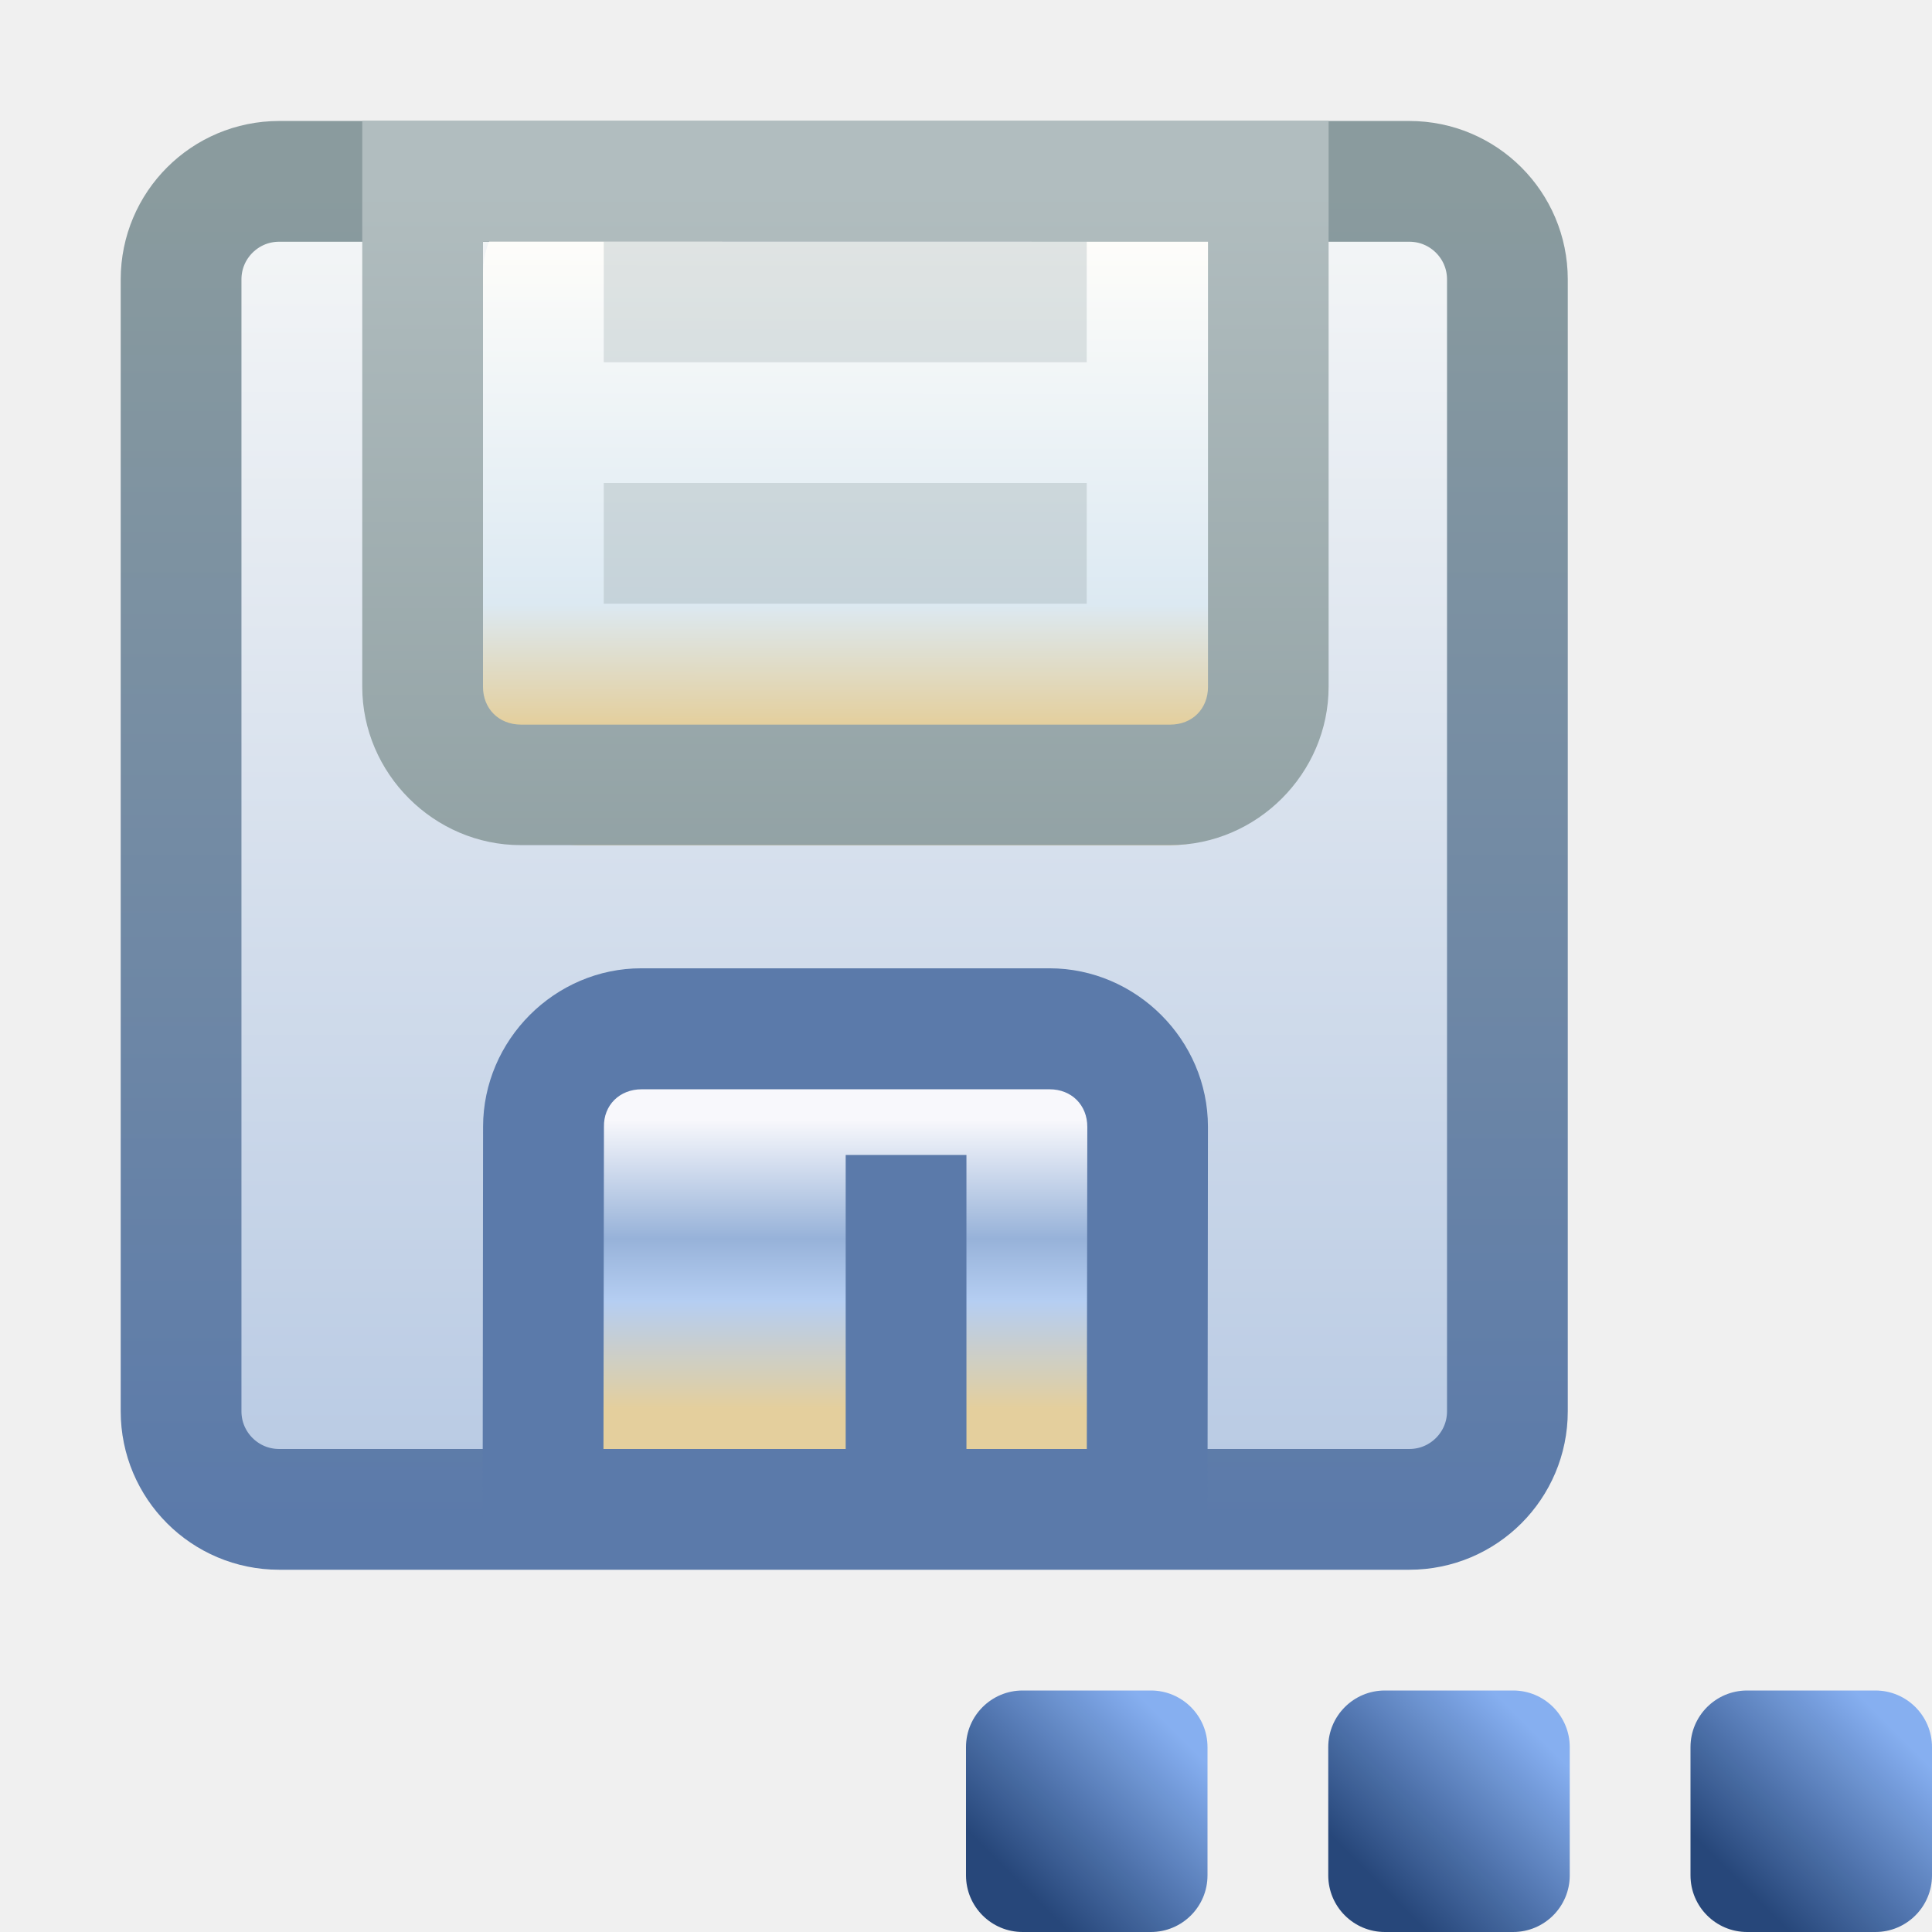
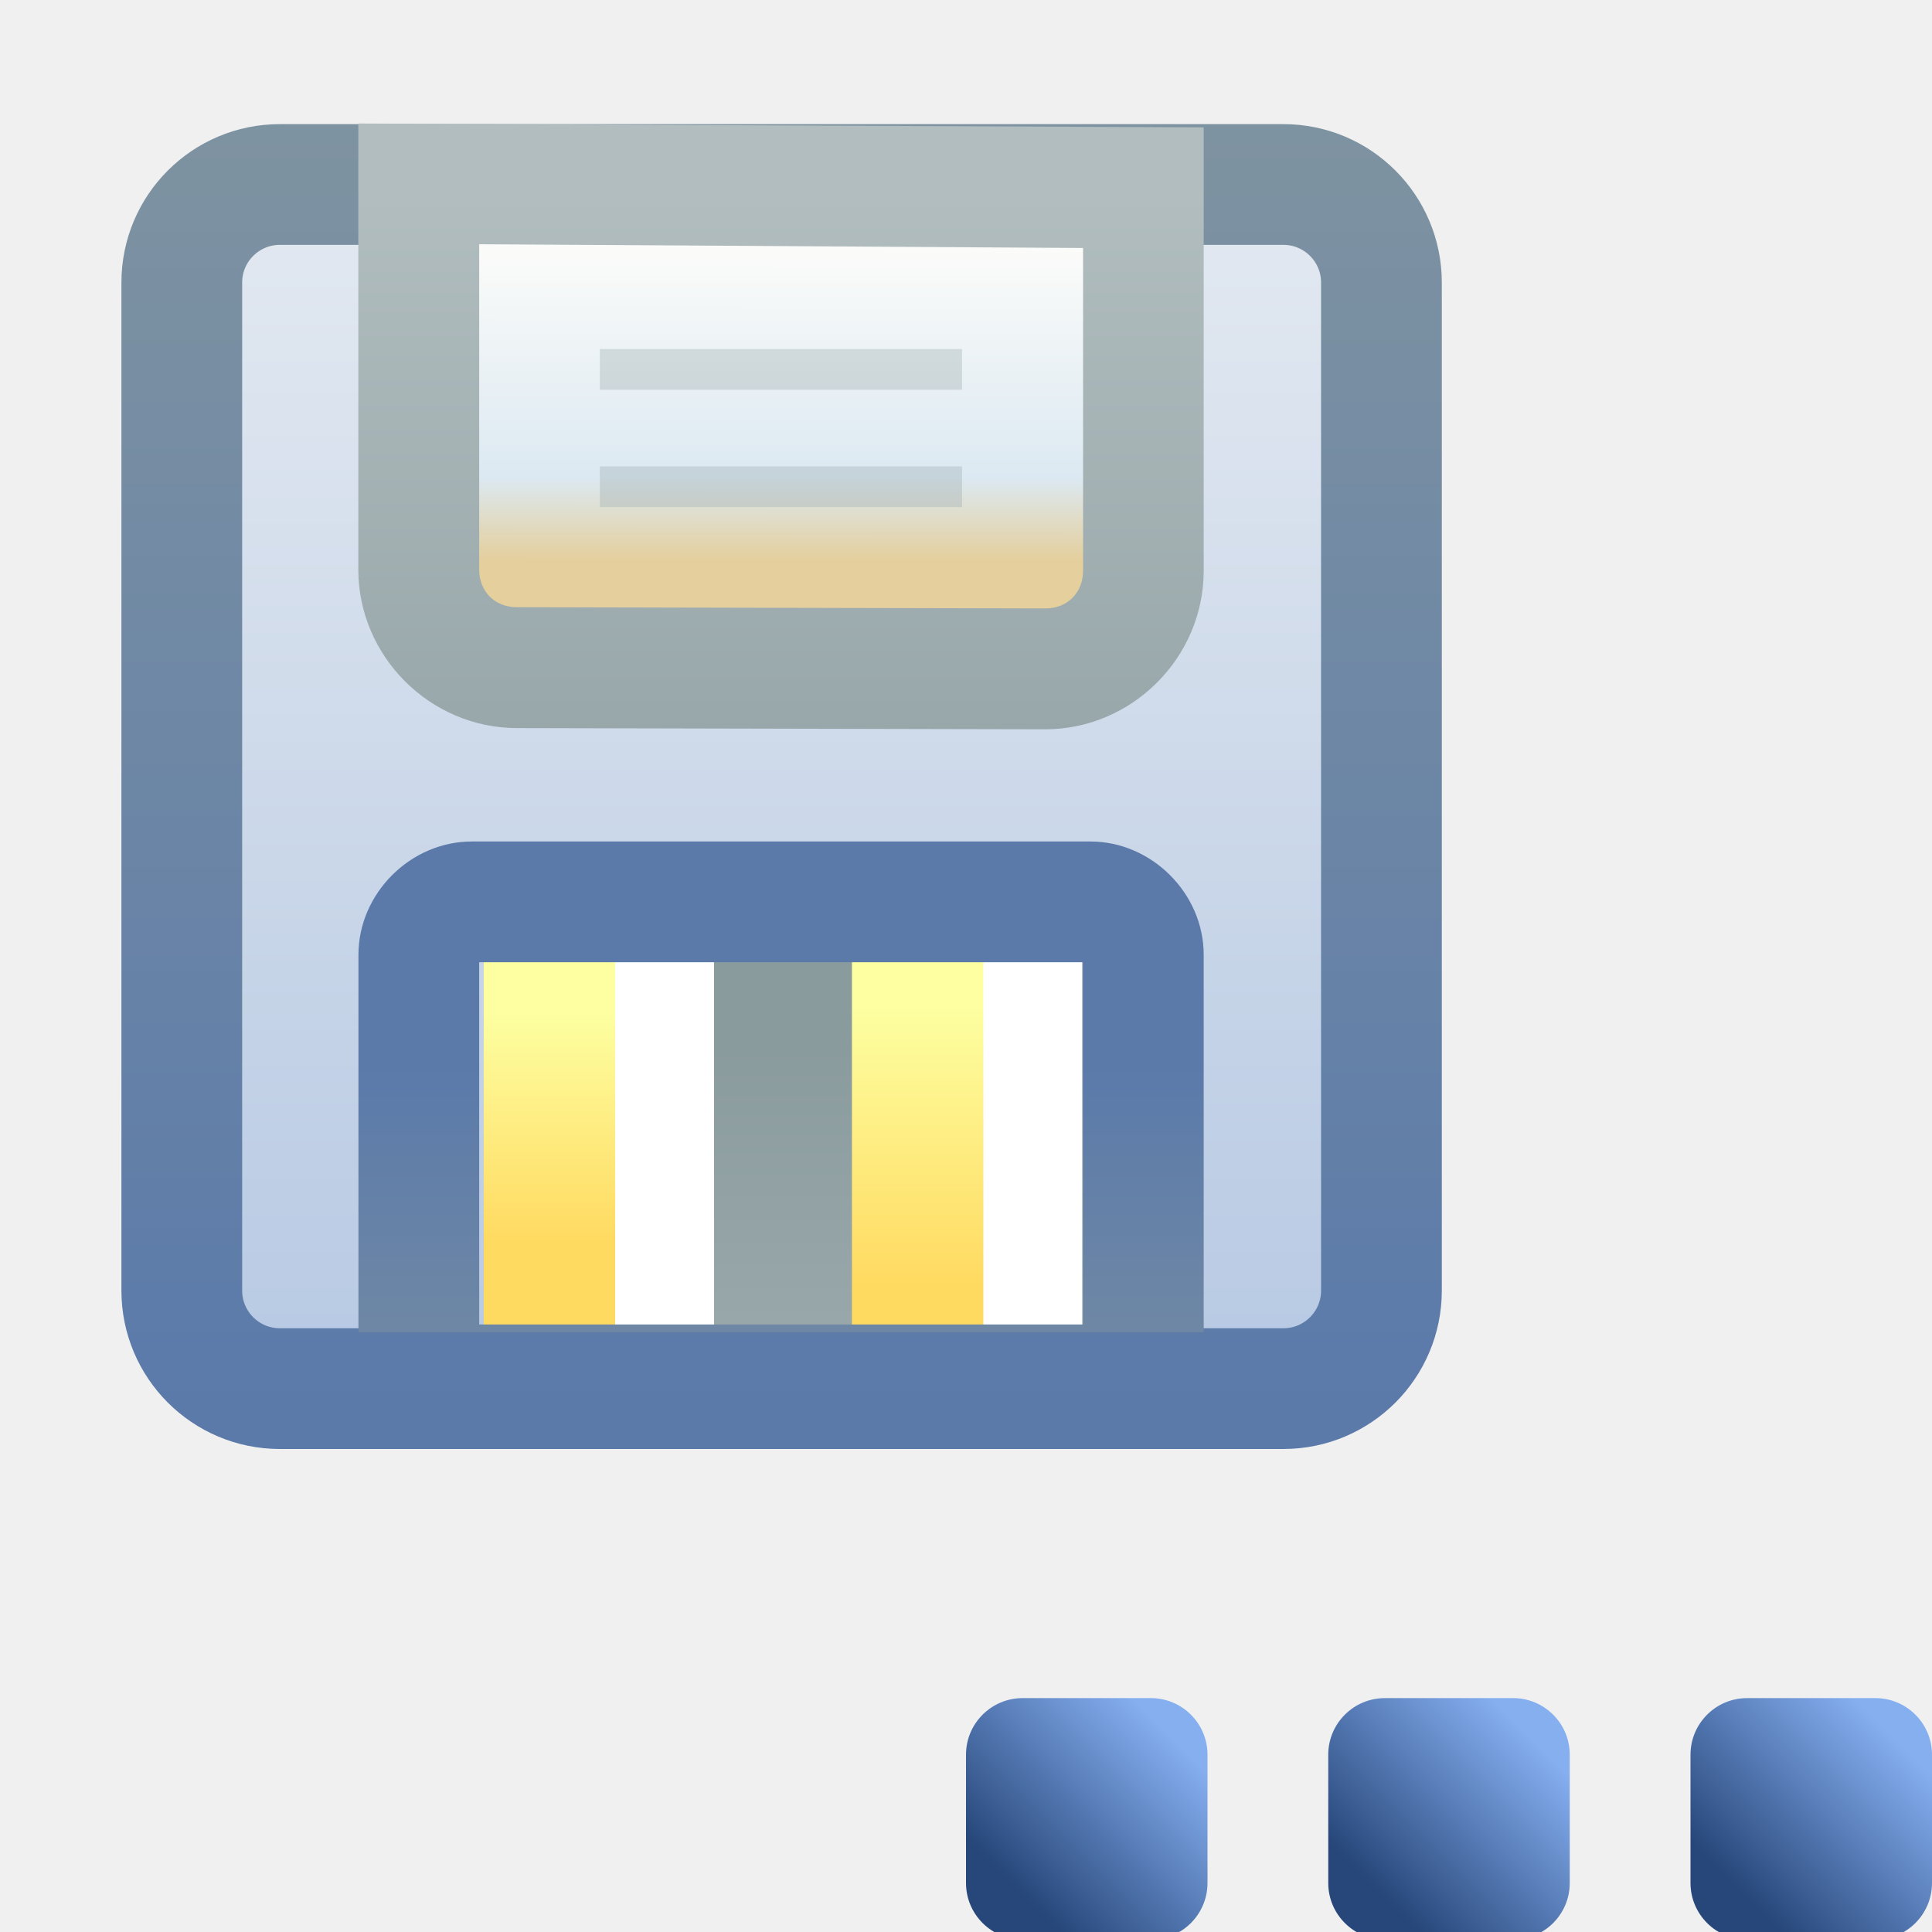
<svg xmlns="http://www.w3.org/2000/svg" xmlns:xlink="http://www.w3.org/1999/xlink" width="16" height="16" id="svg2" version="1.1">
  <defs id="defs4">
+     <linearGradient id="linearGradient3985">
+       <stop style="stop-color:#fcff6c;stop-opacity:1" offset="0" id="stop3987" />
+       <stop style="stop-color:#ffc400;stop-opacity:1" offset="1" id="stop3989" />
+     </linearGradient>
+     <linearGradient id="linearGradient3049">
+       <stop id="stop3051" offset="0" style="stop-color:#e4cf9d;stop-opacity:1;" />
+       <stop style="stop-color:#dce9f2;stop-opacity:1" offset="0.415" id="stop3053" />
+       <stop id="stop3055" offset="1" style="stop-color:#fefdfa;stop-opacity:1" />
+     </linearGradient>
+     <linearGradient id="linearGradient4987">
+       <stop style="stop-color:#e4cf9d;stop-opacity:1;" offset="0" id="stop4989" />
+       <stop id="stop4997" offset="0.383" style="stop-color:#b5cef2;stop-opacity:1" />
+       <stop id="stop4995" offset="0.625" style="stop-color:#97b2d9;stop-opacity:1" />
+       <stop style="stop-color:#f8f8fc;stop-opacity:1" offset="1" id="stop4991" />
+     </linearGradient>
+     <linearGradient id="linearGradient4893">
+       <stop style="stop-color:#b7c9e3;stop-opacity:1;" offset="0" id="stop4895" />
+       <stop style="stop-color:#f3f5f6;stop-opacity:1" offset="1" id="stop4897" />
+     </linearGradient>
+     <linearGradient id="linearGradient4883">
+       <stop style="stop-color:#e4cf9d;stop-opacity:1;" offset="0" id="stop4885" />
+       <stop id="stop4891" offset="0.167" style="stop-color:#dce9f2;stop-opacity:1" />
+       <stop style="stop-color:#fefdfa;stop-opacity:1" offset="1" id="stop4887" />
+     </linearGradient>
+     <linearGradient id="linearGradient4780">
+       <stop id="stop4782" offset="0" style="stop-color:#b1bdbf;stop-opacity:1" />
+       <stop id="stop4784" offset="1" style="stop-color:#8a9b9e;stop-opacity:1" />
+     </linearGradient>
+     <linearGradient id="linearGradient4738">
+       <stop style="stop-color:#8a9b9e;stop-opacity:1" offset="0" id="stop4740" />
+       <stop style="stop-color:#5b7aaa;stop-opacity:1" offset="1" id="stop4742" />
+     </linearGradient>
+     <linearGradient xlink:href="#linearGradient4738" id="linearGradient4744" x1="29.587" y1="1037.924" x2="29.587" y2="1052.018" gradientUnits="userSpaceOnUse" gradientTransform="translate(-20,1.7382813e-5)" />
+     <linearGradient xlink:href="#linearGradient4780" id="linearGradient4858" gradientUnits="userSpaceOnUse" x1="29.587" y1="1037.924" x2="29.587" y2="1044.859" gradientTransform="translate(-6.609166,0)" />
+     <linearGradient xlink:href="#linearGradient4893" id="linearGradient4899" x1="32.664" y1="1051.801" x2="32.664" y2="1038.272" gradientUnits="userSpaceOnUse" gradientTransform="translate(-20,1.7382813e-5)" />
+     <linearGradient xlink:href="#linearGradient4987" id="linearGradient3050" gradientUnits="userSpaceOnUse" x1="48" y1="1050.362" x2="48" y2="1046.362" gradientTransform="translate(-0.73097,8.623475)" />
+     <linearGradient xlink:href="#linearGradient3049" id="linearGradient3047" gradientUnits="userSpaceOnUse" gradientTransform="matrix(1,0,0,0.9402888,-6.609166,61.97204)" x1="29" y1="1042.435" x2="29" y2="1038.362" />
+     <linearGradient xlink:href="#linearGradient4987-9" id="linearGradient4993" x1="48" y1="1050.362" x2="48" y2="1046.362" gradientUnits="userSpaceOnUse" />
+     <linearGradient id="linearGradient4987-9">
+       <stop style="stop-color:#e4cf9d;stop-opacity:1;" offset="0" id="stop4989-9" />
+       <stop id="stop4997-2" offset="0.383" style="stop-color:#b5cef2;stop-opacity:1" />
+       <stop id="stop4995-8" offset="0.625" style="stop-color:#97b2d9;stop-opacity:1" />
+       <stop style="stop-color:#f8f8fc;stop-opacity:1" offset="1" id="stop4991-7" />
+     </linearGradient>
+     <linearGradient xlink:href="#linearGradient4738" id="linearGradient3859" x1="8.588" y1="14.366" x2="8.588" y2="8.885" gradientUnits="userSpaceOnUse" gradientTransform="translate(-1.016466,1038.395)" />
+     <linearGradient xlink:href="#linearGradient4738-4" id="linearGradient3859-8" x1="8.588" y1="14.366" x2="8.588" y2="8.885" gradientUnits="userSpaceOnUse" />
+     <linearGradient id="linearGradient4738-4">
+       <stop style="stop-color:#8a9b9e;stop-opacity:1" offset="0" id="stop4740-9" />
+       <stop style="stop-color:#5b7aaa;stop-opacity:1" offset="1" id="stop4742-4" />
+     </linearGradient>
+     <linearGradient xlink:href="#linearGradient4780" id="linearGradient3913" x1="8.662" y1="1052.384" x2="8.662" y2="1046.109" gradientUnits="userSpaceOnUse" gradientTransform="translate(6.2499936e-8,2.922716)" />
+     <linearGradient xlink:href="#linearGradient4780-4" id="linearGradient4858-2" gradientUnits="userSpaceOnUse" x1="29.587" y1="1037.924" x2="29.587" y2="1044.859" gradientTransform="translate(-5.740001,-5.760563)" />
+     <linearGradient id="linearGradient4780-4">
+       <stop id="stop4782-2" offset="0" style="stop-color:#b1bdbf;stop-opacity:1" />
+       <stop id="stop4784-0" offset="1" style="stop-color:#8a9b9e;stop-opacity:1" />
+     </linearGradient>
+     <linearGradient xlink:href="#linearGradient3049-1" id="linearGradient3047-5" gradientUnits="userSpaceOnUse" gradientTransform="matrix(1,0,0,0.9402888,-20,61.97204)" x1="29" y1="1042.435" x2="29" y2="1038.362" />
+     <linearGradient id="linearGradient3049-1">
+       <stop id="stop3051-4" offset="0" style="stop-color:#e4cf9d;stop-opacity:1;" />
+       <stop style="stop-color:#dce9f2;stop-opacity:1" offset="0.415" id="stop3053-7" />
+       <stop id="stop3055-7" offset="1" style="stop-color:#fefdfa;stop-opacity:1" />
+     </linearGradient>
+     <linearGradient y2="1038.362" x2="29" y1="1042.435" x1="29" gradientTransform="matrix(1,0,0,0.9402888,-5.740001,56.21148)" gradientUnits="userSpaceOnUse" id="linearGradient3060" xlink:href="#linearGradient3049-1" />
+     <linearGradient xlink:href="#linearGradient3985" id="linearGradient4054" x1="-56.658" y1="1056.985" x2="-56.658" y2="1060.48" gradientUnits="userSpaceOnUse" />
+     <linearGradient xlink:href="#linearGradient4738" id="linearGradient4057" gradientUnits="userSpaceOnUse" gradientTransform="translate(-1.016466,2.033)" x1="8.588" y1="14.366" x2="8.588" y2="8.885" />
+     <linearGradient xlink:href="#linearGradient4738" id="linearGradient4064" gradientUnits="userSpaceOnUse" gradientTransform="translate(-1.016466,1040.301)" x1="8.588" y1="14.366" x2="8.588" y2="8.885" />
+     <linearGradient xlink:href="#linearGradient3985" id="linearGradient3068" gradientUnits="userSpaceOnUse" x1="-56.69" y1="1056.214" x2="-56.69" y2="1060.761" />
+     <linearGradient xlink:href="#linearGradient3985" id="linearGradient3070" gradientUnits="userSpaceOnUse" x1="-56.69" y1="1056.337" x2="-56.69" y2="1060.102" />
+     <linearGradient id="linearGradient4780-21-3">
+       <stop id="stop4782-4-1" offset="0" style="stop-color:#b1bdbf;stop-opacity:1" />
+       <stop id="stop4784-9-6" offset="1" style="stop-color:#8a9b9e;stop-opacity:1" />
+     </linearGradient>
+     <linearGradient xlink:href="#linearGradient6339" id="linearGradient8435" gradientUnits="userSpaceOnUse" gradientTransform="matrix(0.8301172,0,0,0.6455203,-33.83067,371.9322)" x1="28.996" y1="1042.646" x2="29" y2="1038.362" />
    <linearGradient id="linearGradient6339">
-       <stop style="stop-color:#e4cf9d;stop-opacity:1;" offset="0" id="stop6341" />
-       <stop id="stop6343" offset="0.248" style="stop-color:#dce9f2;stop-opacity:1" />
-       <stop style="stop-color:#fefdfa;stop-opacity:1" offset="1" id="stop6345" />
+       <stop id="stop6341" offset="0" style="stop-color:#e4cf9d;stop-opacity:1;" />
+       <stop style="stop-color:#dce9f2;stop-opacity:1" offset="0.248" id="stop6343" />
+       <stop id="stop6345" offset="1" style="stop-color:#fefdfa;stop-opacity:1" />
+     </linearGradient>
+     <linearGradient xlink:href="#linearGradient6339" id="linearGradient3111" gradientUnits="userSpaceOnUse" gradientTransform="matrix(0.8301172,0,0,0.6455203,-24.05026,366.3612)" x1="28.996" y1="1042.646" x2="29" y2="1038.362" />
+     <linearGradient xlink:href="#linearGradient4780-21-3" id="linearGradient3113" gradientUnits="userSpaceOnUse" gradientTransform="translate(-29.2179,-1.539949)" x1="29.587" y1="1037.924" x2="29.587" y2="1044.859" />
+     <linearGradient xlink:href="#linearGradient4893-2" id="linearGradient4899-1" x1="32.664" y1="1051.801" x2="32.664" y2="1038.272" gradientUnits="userSpaceOnUse" gradientTransform="translate(-20,1.7382813e-5)" />
+     <linearGradient id="linearGradient4893-2">
+       <stop style="stop-color:#b7c9e3;stop-opacity:1;" offset="0" id="stop4895-1" />
+       <stop style="stop-color:#f3f5f6;stop-opacity:1" offset="1" id="stop4897-4" />
+     </linearGradient>
+     <linearGradient xlink:href="#linearGradient4738-8" id="linearGradient4744-5" x1="29.587" y1="1037.924" x2="29.587" y2="1052.018" gradientUnits="userSpaceOnUse" gradientTransform="translate(-20,1.7382813e-5)" />
+     <linearGradient id="linearGradient4738-8">
+       <stop style="stop-color:#8a9b9e;stop-opacity:1" offset="0" id="stop4740-7" />
+       <stop style="stop-color:#5b7aaa;stop-opacity:1" offset="1" id="stop4742-5" />
+     </linearGradient>
+     <linearGradient xlink:href="#linearGradient4780-9" id="linearGradient3913-5" x1="8.662" y1="1052.384" x2="8.662" y2="1046.109" gradientUnits="userSpaceOnUse" gradientTransform="translate(6.2499936e-8,2.922716)" />
+     <linearGradient id="linearGradient4780-9">
+       <stop id="stop4782-3" offset="0" style="stop-color:#b1bdbf;stop-opacity:1" />
+       <stop id="stop4784-6" offset="1" style="stop-color:#8a9b9e;stop-opacity:1" />
+     </linearGradient>
+     <linearGradient xlink:href="#linearGradient3985-4" id="linearGradient3068-9" gradientUnits="userSpaceOnUse" x1="-56.69" y1="1056.214" x2="-56.69" y2="1060.761" />
+     <linearGradient id="linearGradient3985-4">
+       <stop style="stop-color:#fcff6c;stop-opacity:1" offset="0" id="stop3987-4" />
+       <stop style="stop-color:#ffc400;stop-opacity:1" offset="1" id="stop3989-9" />
+     </linearGradient>
+     <linearGradient xlink:href="#linearGradient3985-4" id="linearGradient3070-7" gradientUnits="userSpaceOnUse" x1="-56.69" y1="1056.337" x2="-56.69" y2="1060.102" />
+     <linearGradient xlink:href="#linearGradient4738-8" id="linearGradient4064-9" gradientUnits="userSpaceOnUse" gradientTransform="translate(-1.016466,1040.301)" x1="8.588" y1="14.366" x2="8.588" y2="8.885" />
+     <linearGradient xlink:href="#linearGradient6339-9" id="linearGradient3111-2" gradientUnits="userSpaceOnUse" gradientTransform="matrix(0.8301172,0,0,0.6455203,-24.05026,366.3612)" x1="28.996" y1="1042.646" x2="29" y2="1038.362" />
+     <linearGradient id="linearGradient6339-9">
+       <stop id="stop6341-3" offset="0" style="stop-color:#e4cf9d;stop-opacity:1;" />
+       <stop style="stop-color:#dce9f2;stop-opacity:1" offset="0.248" id="stop6343-5" />
+       <stop id="stop6345-5" offset="1" style="stop-color:#fefdfa;stop-opacity:1" />
+     </linearGradient>
+     <linearGradient xlink:href="#linearGradient4780-21-3-7" id="linearGradient3113-1" gradientUnits="userSpaceOnUse" gradientTransform="translate(-29.2179,-1.539949)" x1="29.587" y1="1037.924" x2="29.587" y2="1044.859" />
+     <linearGradient id="linearGradient4780-21-3-7">
+       <stop id="stop4782-4-1-2" offset="0" style="stop-color:#b1bdbf;stop-opacity:1" />
+       <stop id="stop4784-9-6-0" offset="1" style="stop-color:#8a9b9e;stop-opacity:1" />
+     </linearGradient>
+     <linearGradient xlink:href="#linearGradient4893-2-9" id="linearGradient4899-1-9" x1="32.664" y1="1051.801" x2="32.664" y2="1038.272" gradientUnits="userSpaceOnUse" gradientTransform="translate(-20,1.7382813e-5)" />
+     <linearGradient id="linearGradient4893-2-9">
+       <stop style="stop-color:#b7c9e3;stop-opacity:1;" offset="0" id="stop4895-1-2" />
+       <stop style="stop-color:#f3f5f6;stop-opacity:1" offset="1" id="stop4897-4-6" />
+     </linearGradient>
+     <linearGradient xlink:href="#linearGradient4738-8-5" id="linearGradient4744-5-8" x1="29.587" y1="1037.924" x2="29.587" y2="1052.018" gradientUnits="userSpaceOnUse" gradientTransform="translate(-20,1.7382813e-5)" />
+     <linearGradient id="linearGradient4738-8-5">
+       <stop style="stop-color:#8a9b9e;stop-opacity:1" offset="0" id="stop4740-7-5" />
+       <stop style="stop-color:#5b7aaa;stop-opacity:1" offset="1" id="stop4742-5-3" />
+     </linearGradient>
+     <linearGradient xlink:href="#linearGradient4780-9-1" id="linearGradient3913-5-2" x1="8.662" y1="1052.384" x2="8.662" y2="1046.109" gradientUnits="userSpaceOnUse" gradientTransform="translate(6.2499936e-8,2.922716)" />
+     <linearGradient id="linearGradient4780-9-1">
+       <stop id="stop4782-3-5" offset="0" style="stop-color:#b1bdbf;stop-opacity:1" />
+       <stop id="stop4784-6-9" offset="1" style="stop-color:#8a9b9e;stop-opacity:1" />
+     </linearGradient>
+     <linearGradient xlink:href="#linearGradient3985-4-7" id="linearGradient3068-9-5" gradientUnits="userSpaceOnUse" x1="-56.69" y1="1056.214" x2="-56.69" y2="1060.761" />
+     <linearGradient id="linearGradient3985-4-7">
+       <stop style="stop-color:#fdffa1;stop-opacity:1;" offset="0" id="stop3987-4-1" />
+       <stop style="stop-color:#ffda61;stop-opacity:1;" offset="1" id="stop3989-9-9" />
+     </linearGradient>
+     <linearGradient xlink:href="#linearGradient3985-4-7" id="linearGradient3070-7-9" gradientUnits="userSpaceOnUse" x1="-56.69" y1="1056.337" x2="-56.69" y2="1060.102" />
+     <linearGradient xlink:href="#linearGradient4738-8-5" id="linearGradient4064-9-0" gradientUnits="userSpaceOnUse" gradientTransform="translate(-1.016466,1040.301)" x1="8.588" y1="14.366" x2="8.588" y2="8.885" />
+     <linearGradient xlink:href="#linearGradient6339-9-5" id="linearGradient3111-2-6" gradientUnits="userSpaceOnUse" gradientTransform="matrix(0.8301172,0,0,0.6455203,-24.05026,366.3612)" x1="28.996" y1="1042.646" x2="29" y2="1038.362" />
+     <linearGradient id="linearGradient6339-9-5">
+       <stop id="stop6341-3-1" offset="0" style="stop-color:#e4cf9d;stop-opacity:1;" />
+       <stop style="stop-color:#dce9f2;stop-opacity:1" offset="0.248" id="stop6343-5-0" />
+       <stop id="stop6345-5-7" offset="1" style="stop-color:#fefdfa;stop-opacity:1" />
+     </linearGradient>
+     <linearGradient xlink:href="#linearGradient4780-21-3-7-3" id="linearGradient3113-1-0" gradientUnits="userSpaceOnUse" gradientTransform="translate(-29.2179,-1.539949)" x1="29.587" y1="1037.924" x2="29.587" y2="1044.859" />
+     <linearGradient id="linearGradient4780-21-3-7-3">
+       <stop id="stop4782-4-1-2-4" offset="0" style="stop-color:#b1bdbf;stop-opacity:1" />
+       <stop id="stop4784-9-6-0-6" offset="1" style="stop-color:#8a9b9e;stop-opacity:1" />
+     </linearGradient>
+     <linearGradient y2="14.895" x2="7.855" y1="13.625" x1="9.125" gradientTransform="translate(6.531249,1037.097)" gradientUnits="userSpaceOnUse" id="linearGradient6175-7" xlink:href="#linearGradient6084-4-1-6" />
+     <linearGradient id="linearGradient6084-4-1-6">
+       <stop style="stop-color:#83adf0;stop-opacity:1;" offset="0" id="stop6086-6-0-3" />
+       <stop style="stop-color:#224377;stop-opacity:1;" offset="1" id="stop6088-8-6-2" />
+     </linearGradient>
+     <linearGradient gradientTransform="translate(3.531249,1037.097)" y2="14.895" x2="7.855" y1="13.625" x1="9.125" gradientUnits="userSpaceOnUse" id="linearGradient6141-0" xlink:href="#linearGradient6084-4-9" />
+     <linearGradient id="linearGradient6084-4-9">
+       <stop style="stop-color:#83adf0;stop-opacity:1;" offset="0" id="stop6086-6-7" />
+       <stop style="stop-color:#224377;stop-opacity:1;" offset="1" id="stop6088-8-69" />
    </linearGradient>
    <linearGradient gradientTransform="translate(0.5625,1037.034)" xlink:href="#linearGradient6084-9" id="linearGradient6090-6" x1="9.125" y1="13.625" x2="7.855" y2="14.895" gradientUnits="userSpaceOnUse" />
    <linearGradient id="linearGradient6084-9">
      <stop style="stop-color:#83adf0;stop-opacity:1;" offset="0" id="stop6086-7" />
      <stop style="stop-color:#224377;stop-opacity:1;" offset="1" id="stop6088-9" />
    </linearGradient>
-     <linearGradient gradientTransform="translate(3.53125,1037.034)" y2="14.895" x2="7.855" y1="13.625" x1="9.125" gradientUnits="userSpaceOnUse" id="linearGradient6141-0" xlink:href="#linearGradient6084-4-9" />
-     <linearGradient id="linearGradient6084-4-9">
-       <stop style="stop-color:#83adf0;stop-opacity:1;" offset="0" id="stop6086-6-7" />
-       <stop style="stop-color:#224377;stop-opacity:1;" offset="1" id="stop6088-8-69" />
-     </linearGradient>
-     <linearGradient y2="14.895" x2="7.855" y1="13.625" x1="9.125" gradientTransform="translate(6.53125,1037.034)" gradientUnits="userSpaceOnUse" id="linearGradient6175-7" xlink:href="#linearGradient6084-4-1-6" />
-     <linearGradient id="linearGradient6084-4-1-6">
-       <stop style="stop-color:#83adf0;stop-opacity:1;" offset="0" id="stop6086-6-0-3" />
-       <stop style="stop-color:#224377;stop-opacity:1;" offset="1" id="stop6088-8-6-2" />
-     </linearGradient>
-     <linearGradient gradientTransform="translate(-40,1.7382813e-5)" gradientUnits="userSpaceOnUse" y2="1038.272" x2="32.664" y1="1048.911" x1="32.664" id="linearGradient4899-4" xlink:href="#linearGradient4893-1" />
-     <linearGradient id="linearGradient4893-1">
-       <stop id="stop4895-5" offset="0" style="stop-color:#b7c9e3;stop-opacity:1;" />
-       <stop id="stop4897-6" offset="1" style="stop-color:#f3f5f6;stop-opacity:1" />
-     </linearGradient>
-     <linearGradient gradientTransform="translate(-40,1.7382813e-5)" gradientUnits="userSpaceOnUse" y2="1048.956" x2="29.587" y1="1037.924" x1="29.587" id="linearGradient4744-6" xlink:href="#linearGradient4738-6" />
-     <linearGradient id="linearGradient4738-6">
-       <stop id="stop4740-6" offset="0" style="stop-color:#8a9b9e;stop-opacity:1" />
-       <stop id="stop4742-6" offset="1" style="stop-color:#5b7aaa;stop-opacity:1" />
-     </linearGradient>
-     <linearGradient gradientUnits="userSpaceOnUse" y2="1046.627" x2="48" y1="1049.017" x1="48" id="linearGradient4993-5" xlink:href="#linearGradient4987-2" />
-     <linearGradient id="linearGradient4987-2">
-       <stop id="stop4989-3" offset="0" style="stop-color:#e4cf9d;stop-opacity:1;" />
-       <stop style="stop-color:#b5cef2;stop-opacity:1" offset="0.371" id="stop4997-4" />
-       <stop style="stop-color:#97b2d9;stop-opacity:1" offset="0.588" id="stop4995-1" />
-       <stop id="stop4991-5" offset="1" style="stop-color:#f8f8fc;stop-opacity:1" />
-     </linearGradient>
-     <linearGradient gradientTransform="translate(-21.99637,0.001913)" y2="1044.859" x2="29.587" y1="1037.924" x1="29.587" gradientUnits="userSpaceOnUse" id="linearGradient4858-1-2" xlink:href="#linearGradient4780-21-3" />
-     <linearGradient id="linearGradient4780-21-3">
-       <stop style="stop-color:#b1bdbf;stop-opacity:1" offset="0" id="stop4782-4-1" />
-       <stop style="stop-color:#8a9b9e;stop-opacity:1" offset="1" id="stop4784-9-6" />
-     </linearGradient>
-     <linearGradient y2="1038.362" x2="29" y1="1042.646" x1="28.996" gradientTransform="matrix(1,0,0,0.9402888,-21.99637,61.97395)" gradientUnits="userSpaceOnUse" id="linearGradient6304" xlink:href="#linearGradient6339" />
+     <linearGradient y2="14.895" x2="7.855" y1="13.625" x1="9.125" gradientTransform="translate(0.5624992,1037.097)" gradientUnits="userSpaceOnUse" id="linearGradient3058" xlink:href="#linearGradient6084-9" />
  </defs>
  <g id="layer1" style="display:inline" transform="translate(0,-1036.362)">
-     <g transform="translate(20.00363,0.001913)" style="display:inline" id="layer1-8">
-       <rect ry="0.812" rx="0.812" y="1037.862" x="-18.504" height="10.998" width="10.984" id="rect3968" style="fill:url(#linearGradient4899-4);fill-opacity:1;stroke:url(#linearGradient4744-6);stroke-opacity:1" />
-       <g transform="translate(-36.64918,0.40625)" id="g4990-9" />
-       <g transform="translate(-62,-0.9998)" id="g4953">
-         <path id="rect3968-9-6-8" d="m 51.275,1049.984 0,-3.475 c 0,-0.202 -0.145,-0.347 -0.347,-0.347 l -4.016,0 c -0.202,0 -0.347,0.145 -0.347,0.347 l 0,3.475 z" style="font-size:medium;font-style:normal;font-variant:normal;font-weight:normal;font-stretch:normal;text-indent:0;text-align:start;text-decoration:none;line-height:normal;letter-spacing:normal;word-spacing:normal;text-transform:none;direction:ltr;block-progression:tb;writing-mode:lr-tb;text-anchor:start;baseline-shift:baseline;color:#000000;fill:url(#linearGradient4993-5);fill-opacity:1;stroke:none;stroke-width:1;marker:none;visibility:visible;display:inline;overflow:visible;enable-background:accumulate;font-family:Sans;-inkscape-font-specification:Sans" />
-         <path style="font-size:medium;font-style:normal;font-variant:normal;font-weight:normal;font-stretch:normal;text-indent:0;text-align:start;text-decoration:none;line-height:normal;letter-spacing:normal;word-spacing:normal;text-transform:none;direction:ltr;block-progression:tb;writing-mode:lr-tb;text-anchor:start;baseline-shift:baseline;color:#000000;fill:#5b7aaa;fill-opacity:1;stroke:none;stroke-width:1;marker:none;visibility:visible;display:inline;overflow:visible;enable-background:accumulate;font-family:Sans;-inkscape-font-specification:Sans" d="m 45.993,1050.358 0.004,-3.667 c 7.11e-4,-0.718 0.594,-1.313 1.312,-1.312 l 3.379,0 c 0.718,4e-4 1.312,0.594 1.312,1.312 l -0.004,3.667 z m 5.004,-0.998 0.004,-2.667 c 2.47e-4,-0.182 -0.131,-0.312 -0.312,-0.312 l -3.379,-0 c -0.182,-10e-5 -0.316,0.131 -0.312,0.312 l -0.004,2.667 z" id="rect3968-9-6" />
-         <rect y="1046.925" x="49" height="2.906" width="1" id="rect4963" style="fill:#5b7aaa;fill-opacity:1;stroke:none" />
+     <g id="g4990" transform="translate(-36.64918,0.40625)" />
+     <g style="display:inline" id="g3115-0-5" transform="translate(-4.0625,-4)">
+       <rect ry="0.812" rx="0.812" y="1041.89" x="5.568" height="9.972" width="9.935" id="rect3968-4-8" style="fill:url(#linearGradient4899-1-9);fill-opacity:1;stroke:url(#linearGradient4744-5-8);stroke-opacity:1" />
+       <rect ry="0.442" rx="0.442" y="1048.126" x="8.315" height="3.233" width="5.296" id="rect3851-2-2-1" style="fill:url(#linearGradient3913-5-2);fill-opacity:1;stroke:none;display:inline" />
+       <g transform="matrix(0.8748343,0,0,0.6165328,1.81879,403.6227)" id="g3183-7-7">
+         <g transform="matrix(1,0,0,0.9466713,-54.66696,46.52256)" style="display:inline" id="g3068-7-7">
+           <g id="g3825-4-0" transform="matrix(1,0,0,0.8736768,9.244646,133.2896)">
+             <rect style="fill:#ffffff;fill-opacity:1;stroke:none;display:inline" id="rect3100-4-2-0-1" width="1.12" height="6.329" x="-58.232" y="1055.148" ry="0" transform="scale(-1,1)" />
+             <rect style="fill:url(#linearGradient3068-9-5);fill-opacity:1;stroke:none;display:inline" id="rect3100-4-2-5-1-3" width="1.244" height="6.329" x="-57.296" y="1055.148" ry="0" transform="scale(-1,1)" />
+           </g>
+           <g style="display:inline" id="g3825-1-1-0" transform="matrix(1,0,0,0.866246,5.75896,141.1302)">
+             <rect style="fill:#ffffff;fill-opacity:1;stroke:none;display:inline" id="rect3100-4-2-6-9-6" width="1.12" height="6.329" x="-58.232" y="1055.148" ry="0" transform="scale(-1,1)" />
+             <rect style="fill:url(#linearGradient3070-7-9);fill-opacity:1;stroke:none;display:inline" id="rect3100-4-2-5-4-1-1" width="1.244" height="6.329" x="-57.296" y="1055.148" ry="0" transform="scale(-1,1)" />
+           </g>
+         </g>
+       </g>
+       <path id="rect3851-7-6" d="m 7.969,1047.331 c -0.507,0 -0.938,0.43 -0.938,0.938 l 0,3.125 7,0 0,-3.125 c 0,-0.507 -0.43,-0.938 -0.938,-0.938 z m 0.062,1 5,0 0,3 -5,0 z" style="font-size:medium;font-style:normal;font-variant:normal;font-weight:normal;font-stretch:normal;text-indent:0;text-align:start;text-decoration:none;line-height:normal;letter-spacing:normal;word-spacing:normal;text-transform:none;direction:ltr;block-progression:tb;writing-mode:lr-tb;text-anchor:start;baseline-shift:baseline;color:#000000;fill:url(#linearGradient4064-9-0);fill-opacity:1;stroke:none;stroke-width:1;marker:none;visibility:visible;display:inline;overflow:visible;enable-background:accumulate;font-family:Sans;-inkscape-font-specification:Sans" />
+       <g transform="translate(10.25,5.59375)" id="g3105-6-0">
+         <rect style="fill:url(#linearGradient3111-2-6);fill-opacity:1;stroke:none;display:inline" id="rect3968-9-1-0-4" width="5.399" height="3.774" x="-2.47" y="1036.322" rx="0.674" ry="0.524" />
+         <path style="font-size:medium;font-style:normal;font-variant:normal;font-weight:normal;font-stretch:normal;text-indent:0;text-align:start;text-decoration:none;line-height:normal;letter-spacing:normal;word-spacing:normal;text-transform:none;direction:ltr;block-progression:tb;writing-mode:lr-tb;text-anchor:start;baseline-shift:baseline;color:#000000;fill:url(#linearGradient3113-1-0);fill-opacity:1;stroke:none;stroke-width:1;marker:none;visibility:visible;display:inline;overflow:visible;enable-background:accumulate;font-family:Sans;-inkscape-font-specification:Sans" d="m -3.22,1035.791 0,3.695 c 0,0.718 0.594,1.311 1.312,1.312 l 4.377,0.01 c 0.718,0 1.312,-0.594 1.312,-1.312 l 0,-3.673 z m 6.002,1.031 0,2.673 c 0,0.182 -0.131,0.313 -0.312,0.312 l -4.377,-0.01 c -0.182,0 -0.312,-0.13 -0.312,-0.311 l 0,-2.695 z" id="rect3968-9-2-1" />
+         <rect style="opacity:0.35;fill:#9baaac;fill-opacity:1;stroke:none;display:inline" id="rect4963-5-3-9" width="0.337" height="3" x="1037.659" y="-1.78" transform="matrix(0,1,-1,0,0,0)" />
+         <rect style="opacity:0.35;fill:#9baaac;fill-opacity:1;stroke:none;display:inline" id="rect4963-5-0-1-9" width="0.337" height="3" x="1038.631" y="-1.78" transform="matrix(0,1,-1,0,0,0)" />
      </g>
    </g>
-     <g style="display:inline" id="g6052" transform="matrix(0.7994703,0,0,0.7994703,-0.3432694,207.4043)" />
-     <rect style="opacity:0.973;color:#000000;fill:url(#linearGradient6090-6);fill-opacity:1;fill-rule:nonzero;stroke:none;stroke-width:0.8;marker:none;visibility:visible;display:inline;overflow:visible;enable-background:accumulate" id="rect6074" width="2" height="2" x="8" y="1050.362" ry="0.469" />
-     <rect style="opacity:0.973;color:#000000;fill:url(#linearGradient6141-0);fill-opacity:1;fill-rule:nonzero;stroke:none;stroke-width:0.8;marker:none;visibility:visible;display:inline;overflow:visible;enable-background:accumulate" id="rect6074-6" width="2" height="2" x="11" y="1050.362" ry="0.469" />
-     <rect style="opacity:0.973;color:#000000;fill:url(#linearGradient6175-7);fill-opacity:1;fill-rule:nonzero;stroke:none;stroke-width:0.8;marker:none;visibility:visible;display:inline;overflow:visible;enable-background:accumulate" id="rect6074-6-4" width="2" height="2" x="14" y="1050.362" ry="0.469" />
-     <rect ry="0.764" rx="0.812" y="1037.864" x="4" height="5.498" width="6.504" id="rect3968-9-1" style="fill:url(#linearGradient6304);fill-opacity:1;stroke:none;display:inline" />
-     <path id="rect3968-9" d="m 3,1037.362 0,4.687 c 0,0.718 0.594,1.312 1.312,1.312 l 5.379,0 c 0.718,3e-4 1.312,-0.594 1.312,-1.312 l 0,-4.687 z m 7.004,1.002 0,3.687 c 0,0.182 -0.131,0.312 -0.312,0.312 l -5.379,-0 C 4.131,1042.362 4,1042.231 4,1042.05 l 0,-3.687 z" style="font-size:medium;font-style:normal;font-variant:normal;font-weight:normal;font-stretch:normal;text-indent:0;text-align:start;text-decoration:none;line-height:normal;letter-spacing:normal;word-spacing:normal;text-transform:none;direction:ltr;block-progression:tb;writing-mode:lr-tb;text-anchor:start;baseline-shift:baseline;color:#000000;fill:url(#linearGradient4858-1-2);fill-opacity:1;stroke:none;stroke-width:1;marker:none;visibility:visible;display:inline;overflow:visible;enable-background:accumulate;font-family:Sans;-inkscape-font-specification:Sans" />
-     <rect transform="matrix(0,1,-1,0,0,0)" y="-9" x="1040.362" height="4" width="1" id="rect4963-5" style="opacity:0.35;fill:#9baaac;fill-opacity:1;stroke:none;display:inline" />
-     <rect transform="matrix(0,1,-1,0,0,0)" y="-9" x="1038.362" height="4" width="1" id="rect4963-5-7" style="opacity:0.35;fill:#a6b4b6;fill-opacity:1;stroke:none;display:inline" />
+     <rect style="opacity:0.973;color:#000000;fill:url(#linearGradient3058);fill-opacity:1;fill-rule:nonzero;stroke:none;stroke-width:0.8;marker:none;visibility:visible;display:inline;overflow:visible;enable-background:accumulate" id="rect6074" width="2" height="2" x="8" y="1050.425" ry="0.469" />
+     <rect style="opacity:0.973;color:#000000;fill:url(#linearGradient6141-0);fill-opacity:1;fill-rule:nonzero;stroke:none;stroke-width:0.8;marker:none;visibility:visible;display:inline;overflow:visible;enable-background:accumulate" id="rect6074-6" width="2" height="2" x="11" y="1050.425" ry="0.469" />
+     <rect style="opacity:0.973;color:#000000;fill:url(#linearGradient6175-7);fill-opacity:1;fill-rule:nonzero;stroke:none;stroke-width:0.8;marker:none;visibility:visible;display:inline;overflow:visible;enable-background:accumulate" id="rect6074-6-4" width="2" height="2" x="14" y="1050.425" ry="0.469" />
  </g>
</svg>
